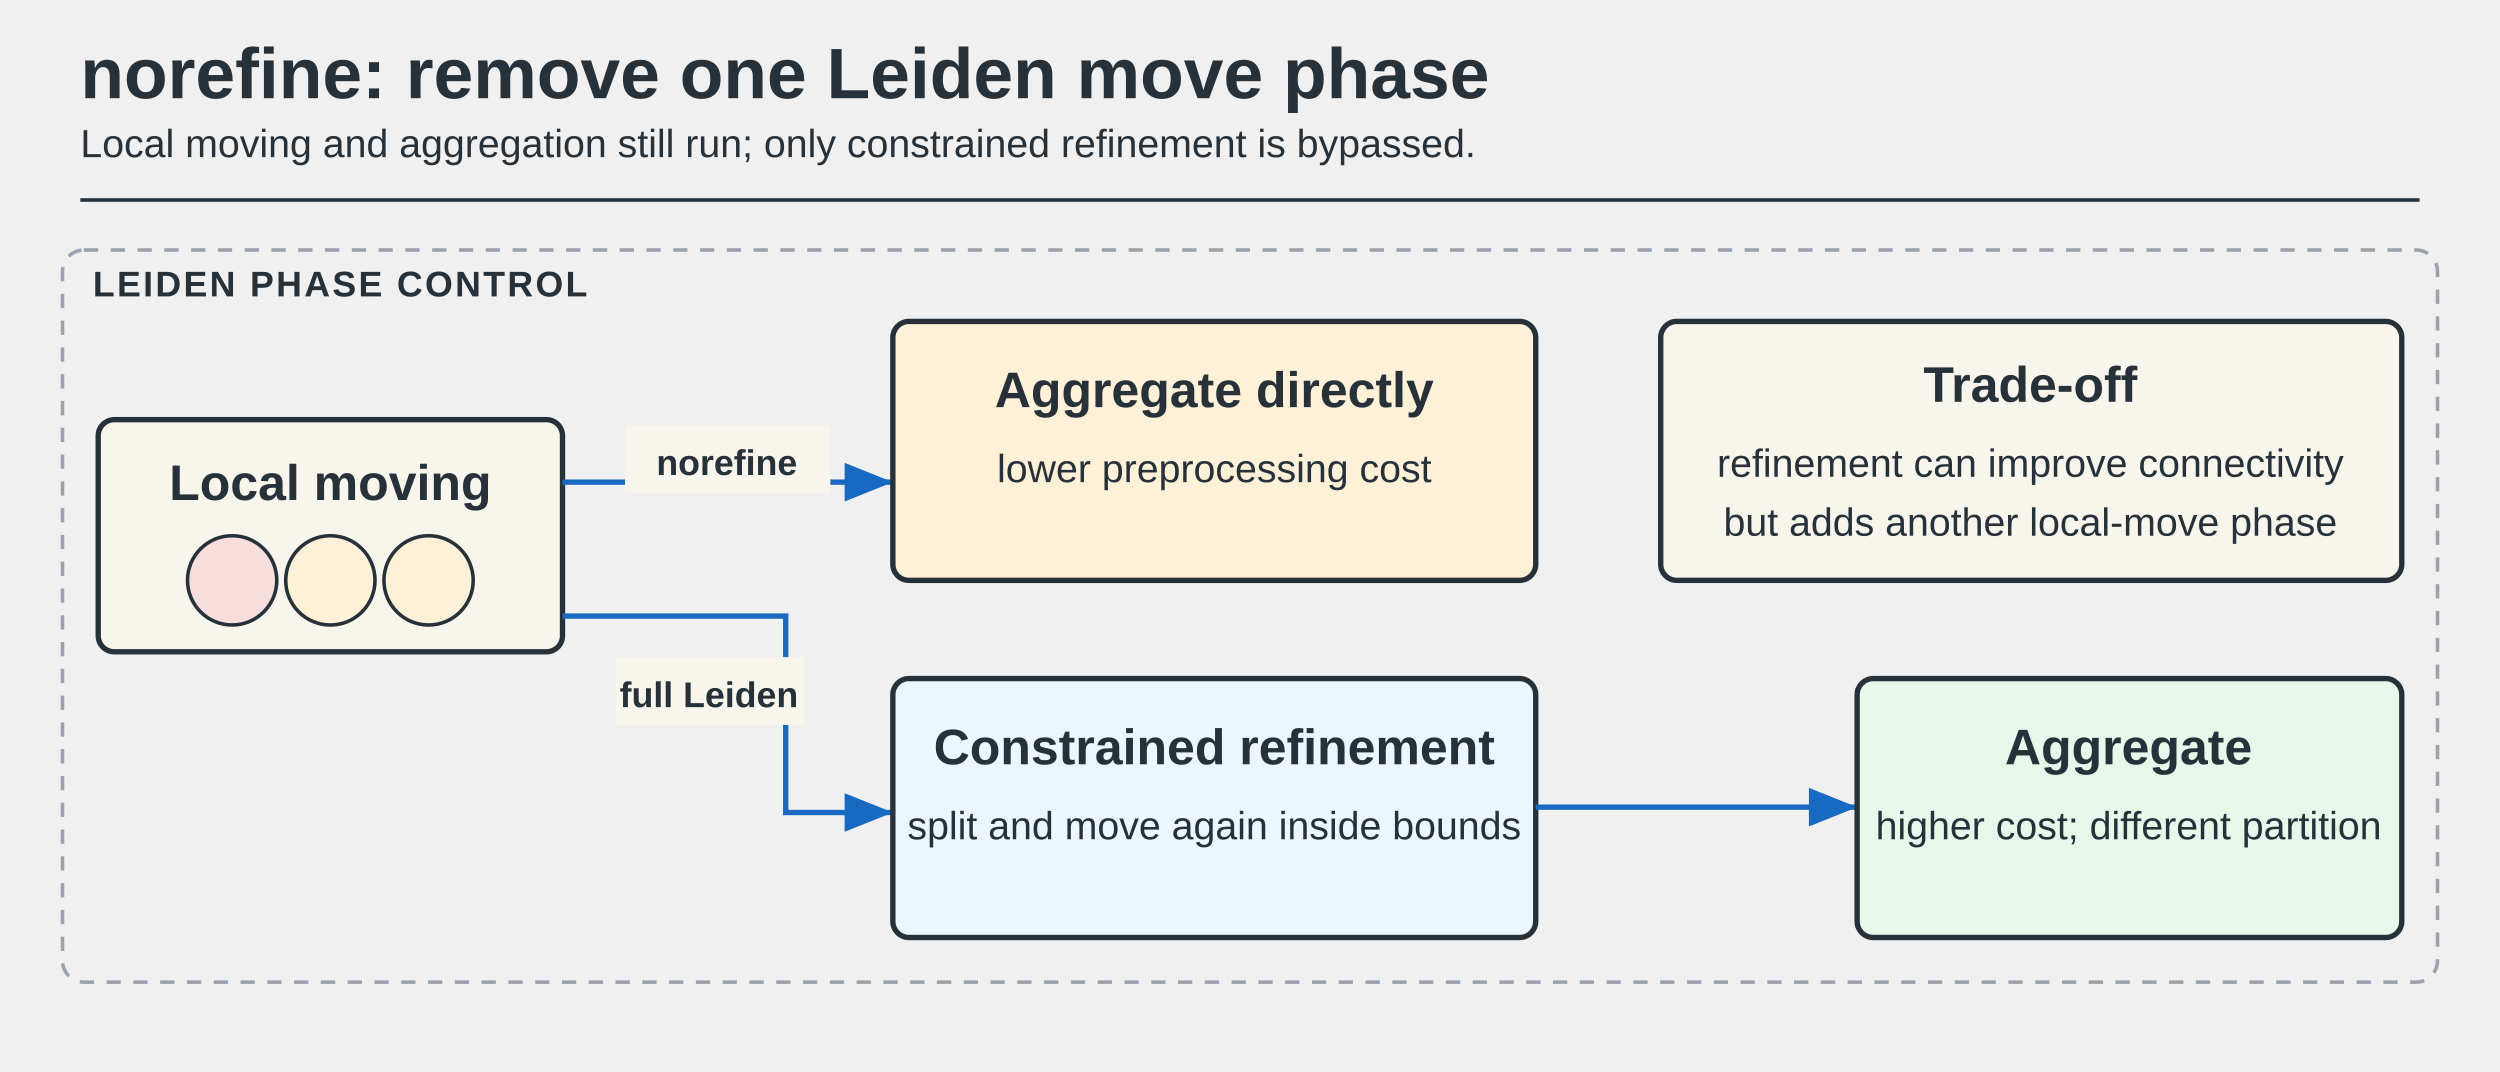
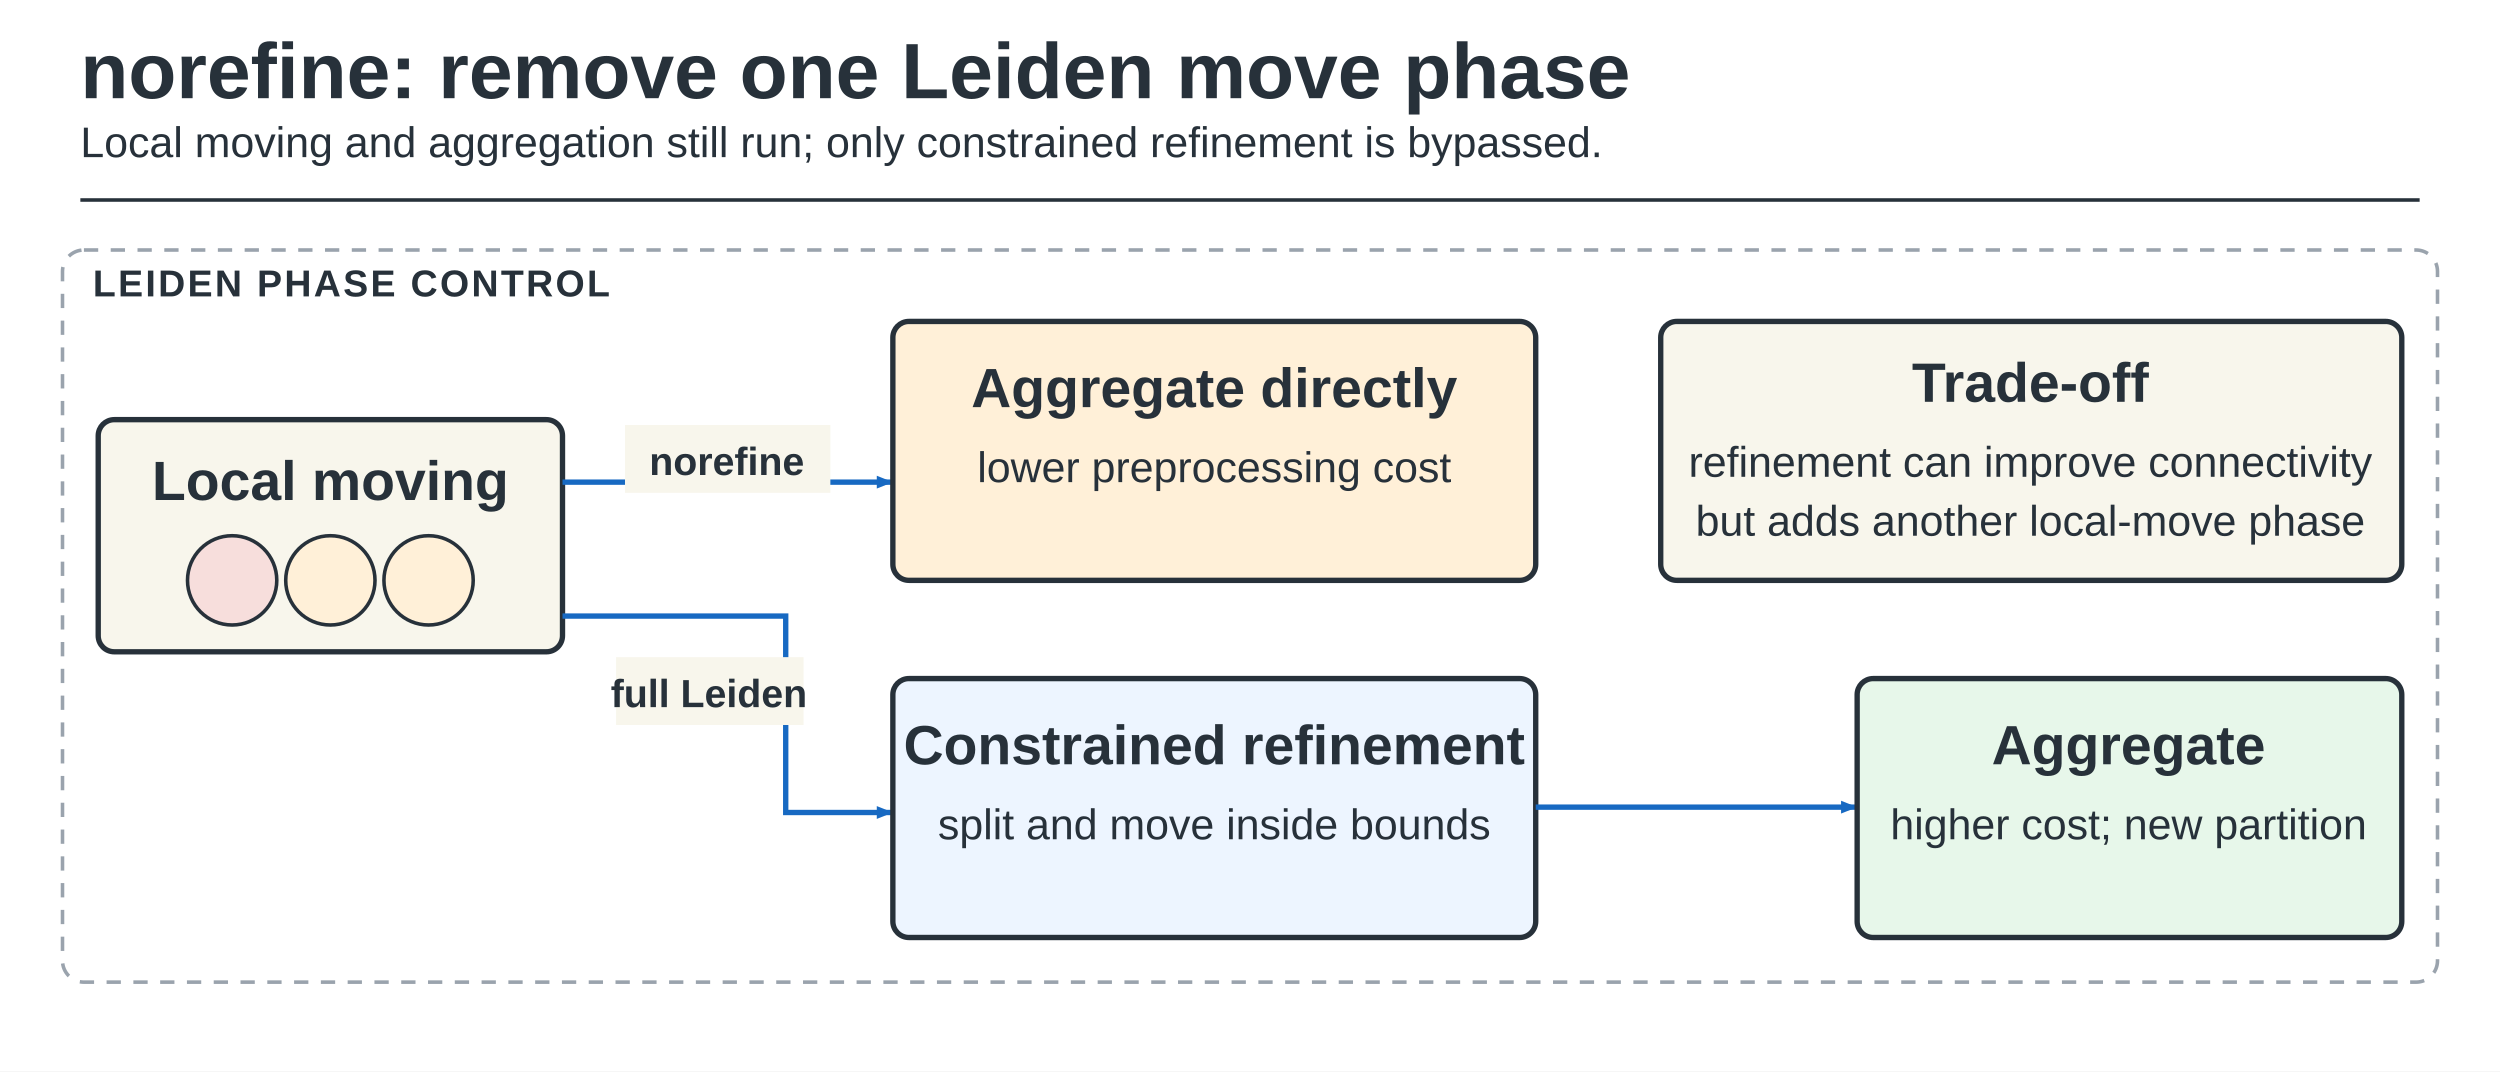
<svg xmlns="http://www.w3.org/2000/svg" width="1400" height="600" viewBox="0 0 1400 600" role="img" aria-labelledby="title desc" fill="#27313A">
  <defs>
-     <marker id="blue-arrow" viewBox="0 0 10 8" markerWidth="9" markerHeight="8" refX="10" refY="4" orient="auto">
+     <marker id="blue-arrow" viewBox="0 0 10 8" markerWidth="9" markerHeight="8" refX="10" refY="4" orient="auto" markerUnits="userSpaceOnUse">
      <path d="M0 0 L10 4 L0 8 Z" fill="#1769C2" />
    </marker>
-     <marker id="orange-arrow" viewBox="0 0 10 8" markerWidth="9" markerHeight="8" refX="10" refY="4" orient="auto">
+     <marker id="orange-arrow" viewBox="0 0 10 8" markerWidth="9" markerHeight="8" refX="10" refY="4" orient="auto" markerUnits="userSpaceOnUse">
      <path d="M0 0 L10 4 L0 8 Z" fill="#1769C2" />
    </marker>
    <style>
      :root{color-scheme:light dark}
      @media(prefers-color-scheme:dark){
+         [fill="#FFFFFF"]{fill:#1E2327}
        [fill="#27313A"]{fill:#ECE7DD}[stroke="#27313A"]{stroke:#ECE7DD}
        [fill="#F8F6EC"]{fill:#252A2E}[fill="#EDF5FF"]{fill:#273846}
        [fill="#E7F7EA"]{fill:#24382A}[fill="#FFF0D8"]{fill:#3B3122}
        [fill="#F7DEDC"]{fill:#3D292A}[fill="#EEE9FF"]{fill:#302C3C}
        [stroke="#9AA3AD"]{stroke:#747D86}
      }
      .sans{font-family:Arial,Helvetica,sans-serif}
-       .title{font-size:40px;font-weight:700}.subtitle{font-size:22px}
-       .domain{font-size:20px;font-weight:700;letter-spacing:1.3px}
-       .heading{font-size:28px;font-weight:700}.body{font-size:22px}
-       .label{font-size:20px;font-weight:700}
+       .title{font-size:44px;font-weight:700}.subtitle{font-size:24px}
+       .domain{font-size:21px;font-weight:700;letter-spacing:1.3px}
+       .heading{font-size:31px;font-weight:700}.body{font-size:24px}
+       .label{font-size:22px;font-weight:700}
      .blueflow{fill:none;stroke:#1769C2;stroke-width:3;marker-end:url(#blue-arrow)}
      .orangeflow{fill:none;stroke:#1769C2;stroke-width:3;marker-end:url(#orange-arrow)}
    </style>
  </defs>
+   <rect width="1400" height="600" fill="#FFFFFF" />
  <text x="45" y="55" class="sans title">norefine: remove one Leiden move phase</text>
  <text x="45" y="88" class="sans subtitle">Local moving and aggregation still run; only constrained refinement is bypassed.</text>
  <line x1="45" y1="112" x2="1355" y2="112" stroke="#27313A" stroke-width="2" />
  <rect x="35" y="140" width="1330" height="410" rx="12" fill="none" stroke="#9AA3AD" stroke-width="2" stroke-dasharray="8 7" />
  <text x="52" y="166" class="sans domain">LEIDEN PHASE CONTROL</text>
  <rect x="55" y="235" width="260" height="130" rx="9" fill="#F8F6EC" stroke="#27313A" stroke-width="3" />
  <text x="185" y="280" text-anchor="middle" class="sans heading">Local moving</text>
  <circle cx="130" cy="325" r="25" fill="#F7DEDC" stroke="#27313A" stroke-width="2" />
  <circle cx="185" cy="325" r="25" fill="#FFF0D8" stroke="#27313A" stroke-width="2" />
  <circle cx="240" cy="325" r="25" fill="#FFF0D8" stroke="#27313A" stroke-width="2" />
  <path d="M315 270 H500" class="orangeflow" />
  <rect x="350" y="238" width="115" height="38" fill="#F8F6EC" />
  <text x="407" y="266" text-anchor="middle" class="sans label">norefine</text>
  <rect x="500" y="180" width="360" height="145" rx="9" fill="#FFF0D8" stroke="#27313A" stroke-width="3" />
  <text x="680" y="228" text-anchor="middle" class="sans heading">Aggregate directly</text>
  <text x="680" y="270" text-anchor="middle" class="sans body">lower preprocessing cost</text>
  <path d="M315 345 H440 V455 H500" class="blueflow" />
  <rect x="345" y="368" width="105" height="38" fill="#F8F6EC" />
  <text x="397" y="396" text-anchor="middle" class="sans label">full Leiden</text>
  <rect x="500" y="380" width="360" height="145" rx="9" fill="#EDF5FF" stroke="#27313A" stroke-width="3" />
  <text x="680" y="428" text-anchor="middle" class="sans heading">Constrained refinement</text>
-   <text x="680" y="470" text-anchor="middle" class="sans body">split and move again inside bounds</text>
+   <text x="680" y="470" text-anchor="middle" class="sans body">split and move inside bounds</text>
  <path d="M860 452 H1040" class="blueflow" />
  <rect x="1040" y="380" width="305" height="145" rx="9" fill="#E7F7EA" stroke="#27313A" stroke-width="3" />
  <text x="1192" y="428" text-anchor="middle" class="sans heading">Aggregate</text>
-   <text x="1192" y="470" text-anchor="middle" class="sans body">higher cost; different partition</text>
+   <text x="1192" y="470" text-anchor="middle" class="sans body">higher cost; new partition</text>
  <rect x="930" y="180" width="415" height="145" rx="9" fill="#F8F6EC" stroke="#27313A" stroke-width="3" />
  <text x="1137" y="225" text-anchor="middle" class="sans heading">Trade-off</text>
  <text x="1137" y="267" text-anchor="middle" class="sans body">refinement can improve connectivity</text>
  <text x="1137" y="300" text-anchor="middle" class="sans body">but adds another local-move phase</text>
</svg>
